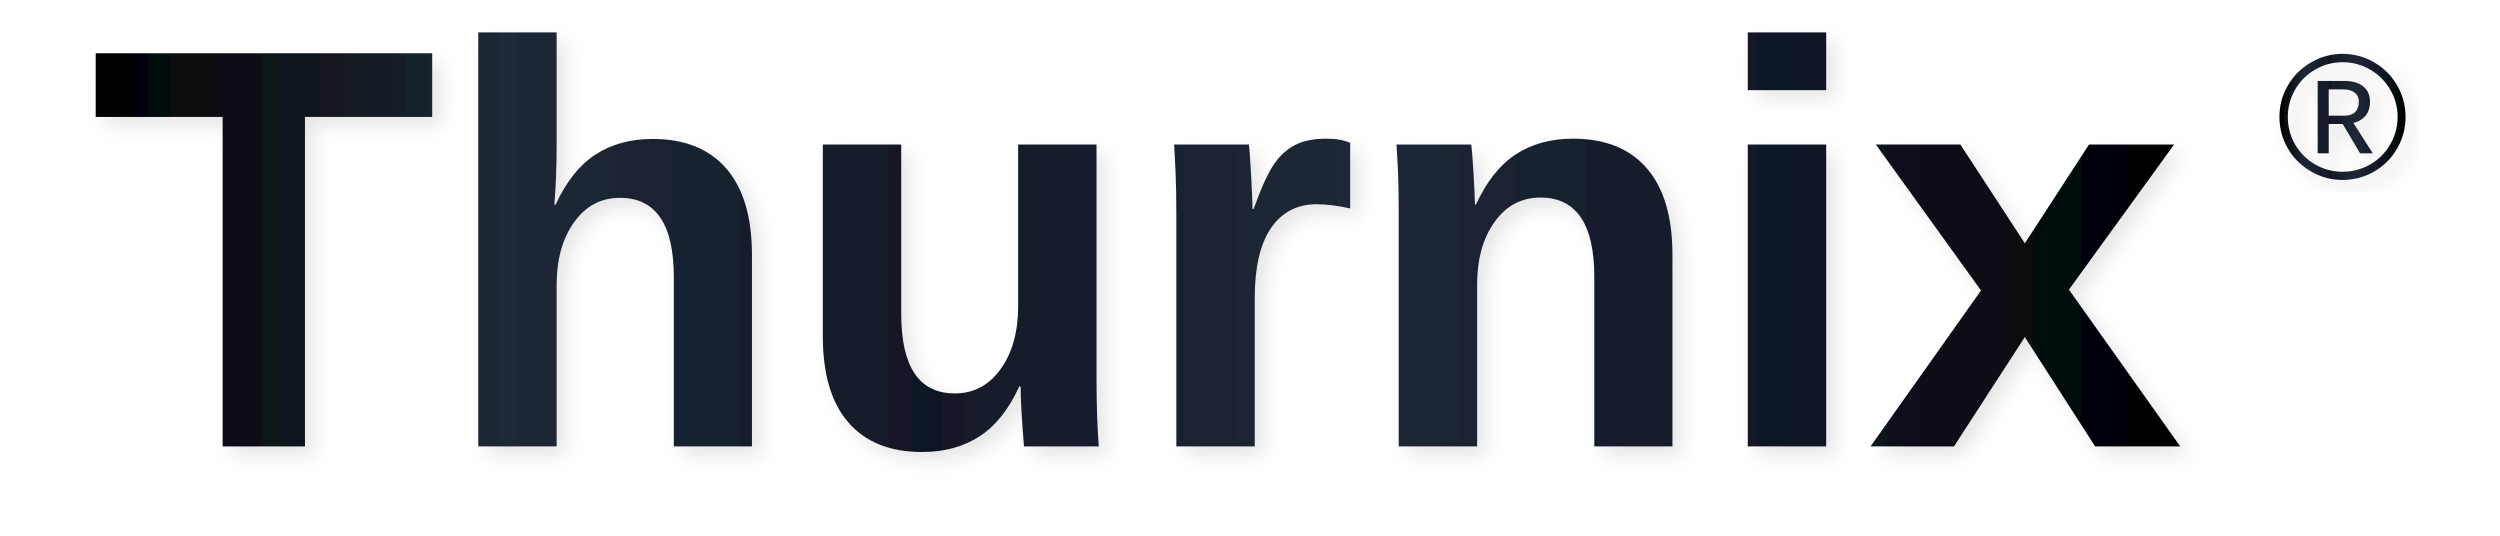
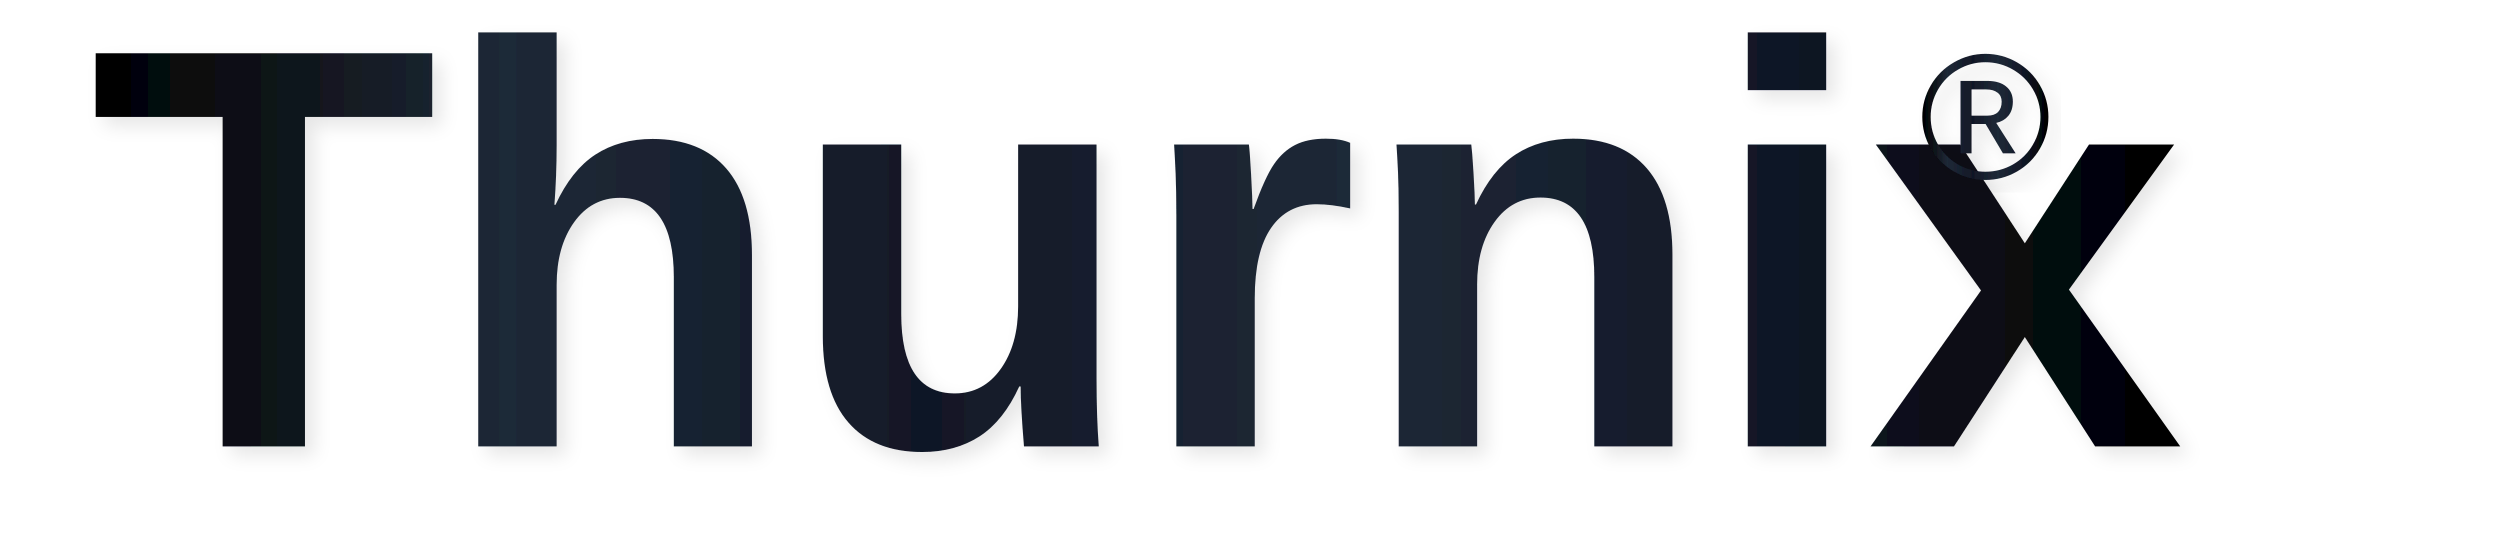
<svg xmlns="http://www.w3.org/2000/svg" width="280" height="60" viewBox="0 0 280 60">
  <defs>
    <linearGradient id="darkTextShine" x1="0%" y1="0%" x2="100%" y2="0%">
      <stop offset="0%" style="stop-color:#000000">
        <animate attributeName="stop-color" values="#000000;#000000;#3b82f6;#000000;#000000" dur="2s" repeatCount="indefinite" />
      </stop>
      <stop offset="20%" style="stop-color:#1f2937">
        <animate attributeName="stop-color" values="#1f2937;#1f2937;#60a5fa;#1f2937;#1f2937" dur="2s" repeatCount="indefinite" begin="0.15s" />
      </stop>
      <stop offset="40%" style="stop-color:#111827">
        <animate attributeName="stop-color" values="#111827;#111827;#3b82f6;#111827;#111827" dur="2s" repeatCount="indefinite" begin="0.3s" />
      </stop>
      <stop offset="60%" style="stop-color:#1f2937">
        <animate attributeName="stop-color" values="#1f2937;#1f2937;#60a5fa;#1f2937;#1f2937" dur="2s" repeatCount="indefinite" begin="0.45s" />
      </stop>
      <stop offset="80%" style="stop-color:#111827">
        <animate attributeName="stop-color" values="#111827;#111827;#3b82f6;#111827;#111827" dur="2s" repeatCount="indefinite" begin="0.6s" />
      </stop>
      <stop offset="100%" style="stop-color:#000000">
        <animate attributeName="stop-color" values="#000000;#000000;#3b82f6;#000000;#000000" dur="2s" repeatCount="indefinite" begin="0.75s" />
      </stop>
    </linearGradient>
    <filter id="subtleShadow" x="-10%" y="-10%" width="120%" height="120%">
      <feDropShadow dx="1" dy="1" stdDeviation="1" flood-color="rgba(0,0,0,0.1)" />
    </filter>
  </defs>
  <text x="10" y="50" text-anchor="start" font-family="Arial, sans-serif" font-size="64" font-weight="bold" fill="url(#darkTextShine)" filter="url(#subtleShadow)">Thurnix</text>
-   <text x="255" y="20" text-anchor="start" font-family="Arial, sans-serif" font-size="20" font-weight="normal" fill="url(#darkTextShine)" filter="url(#subtleShadow)">®</text>
+   <text x="215" y="20" text-anchor="start" font-family="Arial, sans-serif" font-size="20" font-weight="normal" fill="url(#darkTextShine)" filter="url(#subtleShadow)">®</text>
</svg>
